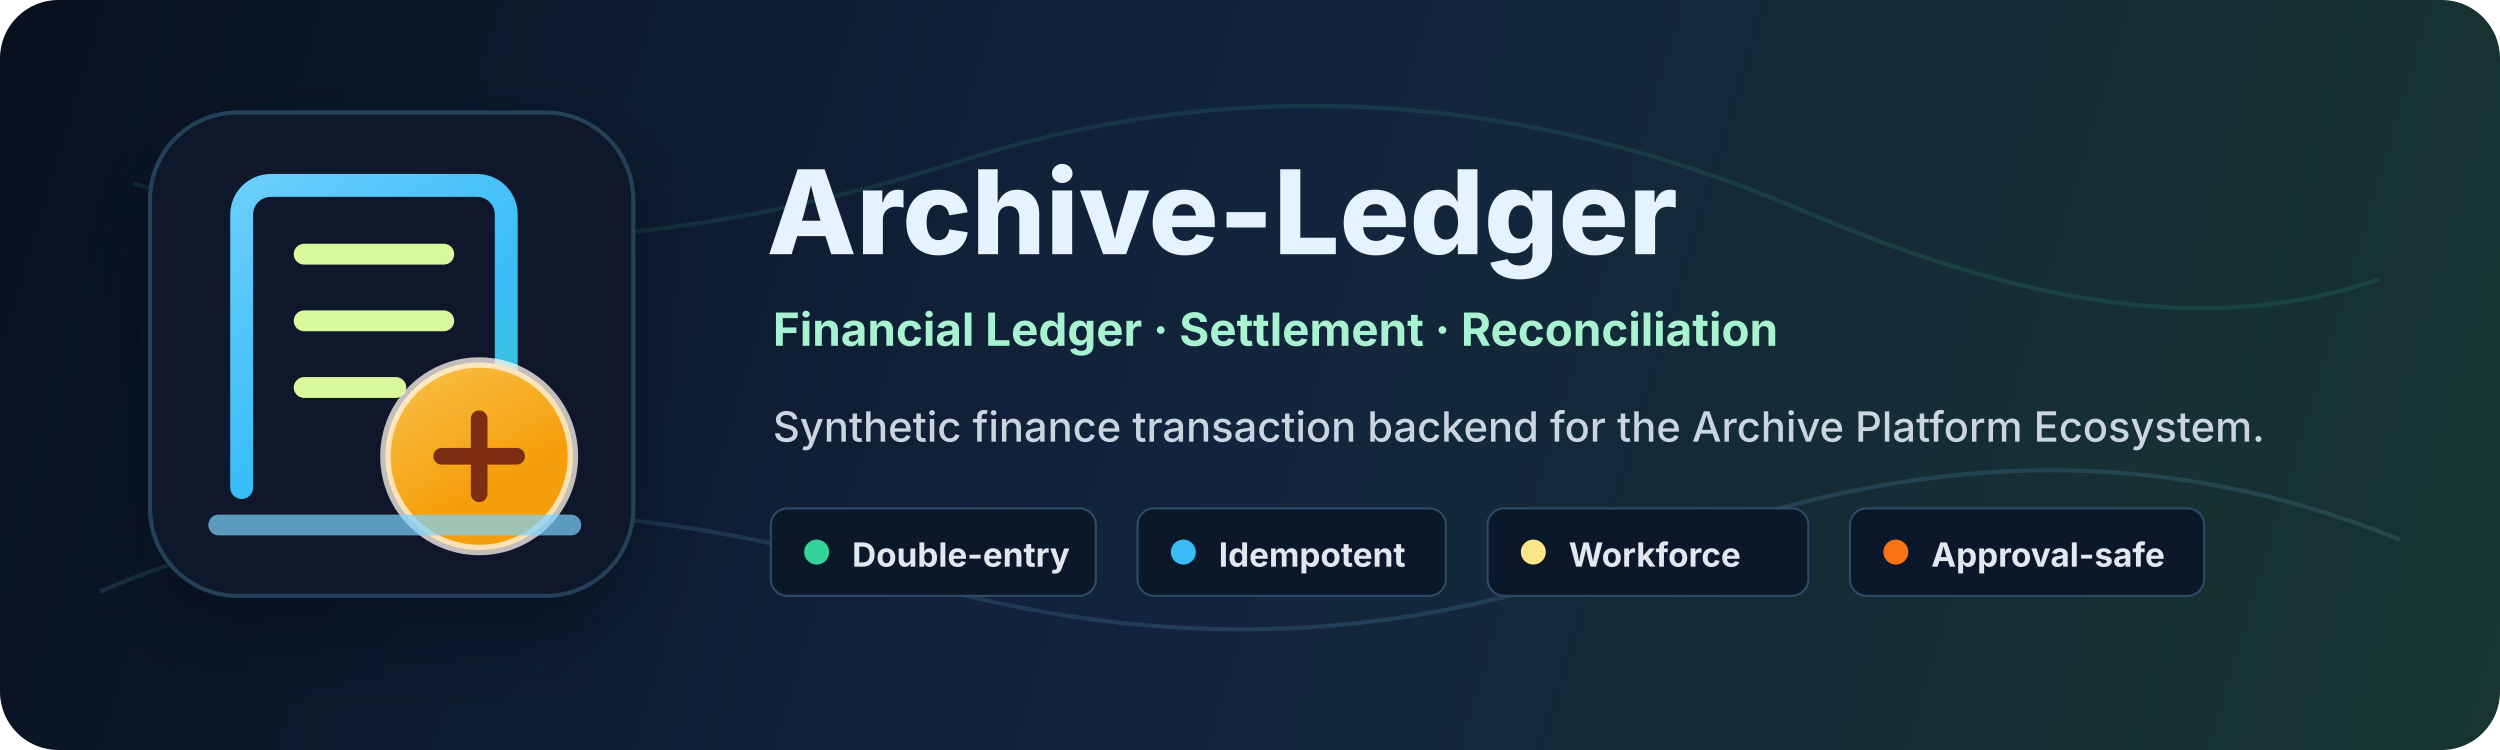
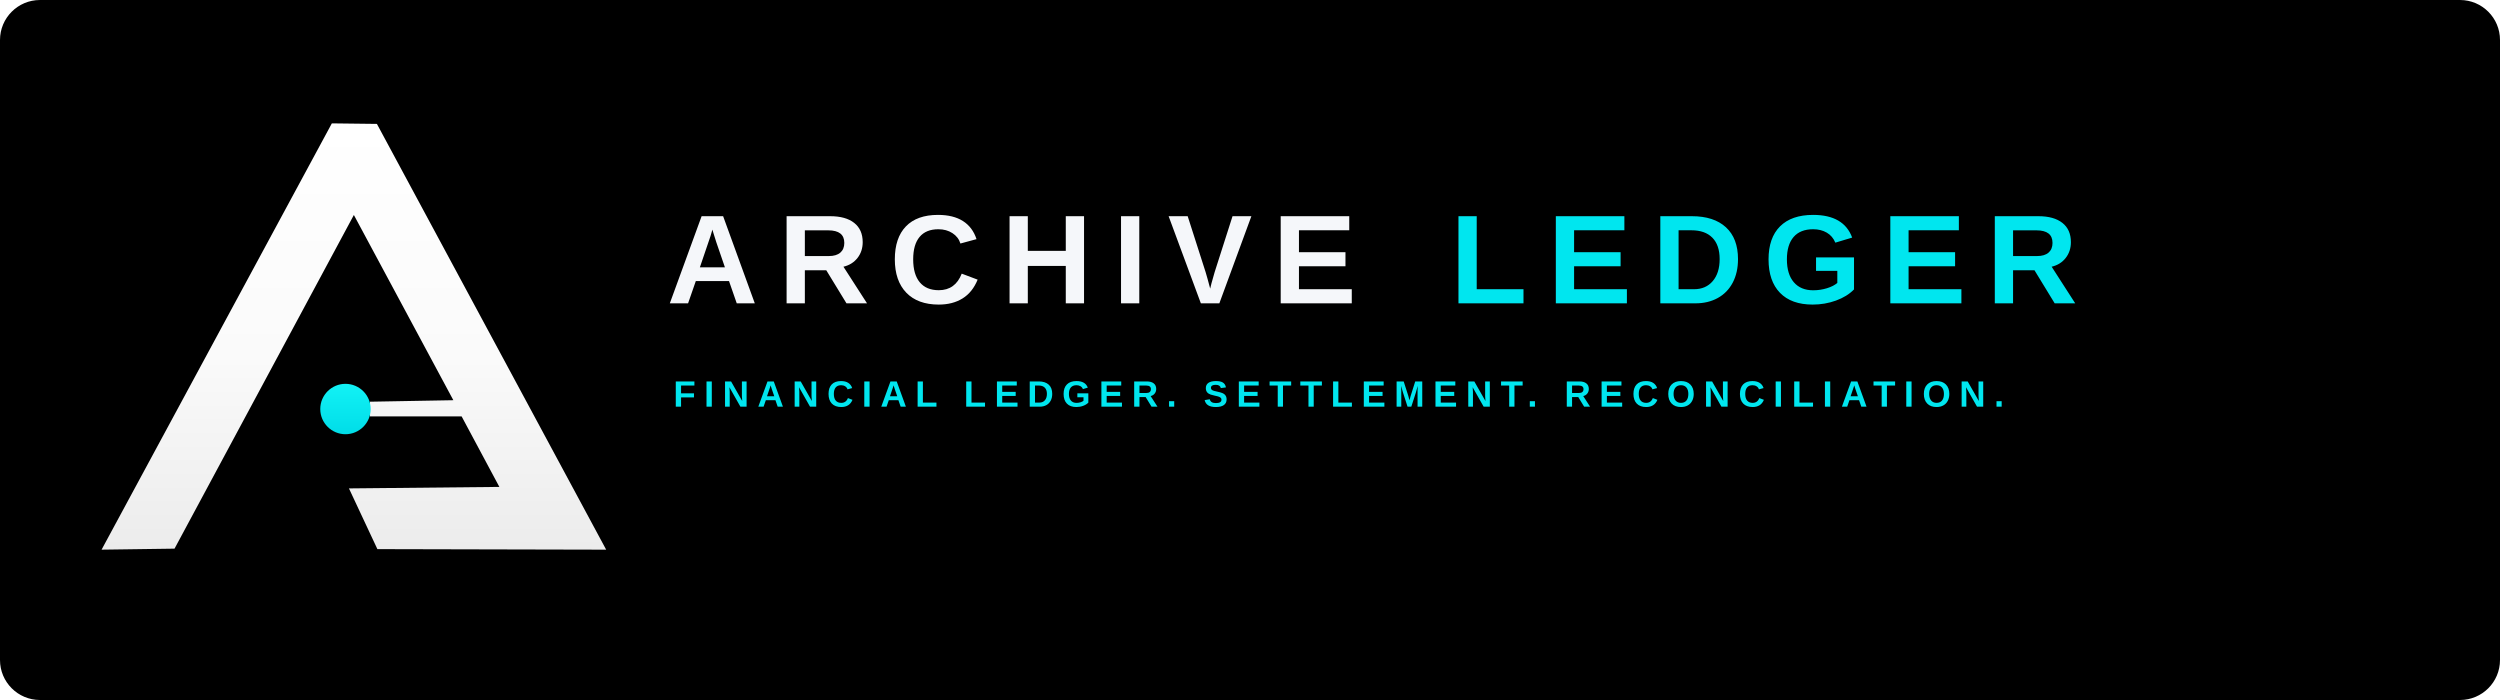
- <svg xmlns="http://www.w3.org/2000/svg" width="1200" height="360" viewBox="0 0 1200 360" fill="none" role="img" aria-labelledby="title desc">
+ <svg xmlns="http://www.w3.org/2000/svg" viewBox="0 0 1500 420" role="img" aria-labelledby="title desc">
  <defs>
-     <linearGradient id="bg" x1="0" y1="0" x2="1200" y2="360" gradientUnits="userSpaceOnUse">
-       <stop offset="0" stop-color="#08111F" />
-       <stop offset="0.48" stop-color="#12243D" />
-       <stop offset="1" stop-color="#18352F" />
+     <linearGradient id="mark-white" x1="0" y1="0" x2="0" y2="1">
+       <stop offset="0" stop-color="#fff" />
+       <stop offset="0.55" stop-color="#fafafa" />
+       <stop offset="1" stop-color="#ececec" />
    </linearGradient>
-     <linearGradient id="mark" x1="98" y1="48" x2="286" y2="286" gradientUnits="userSpaceOnUse">
-       <stop offset="0" stop-color="#7DD3FC" />
-       <stop offset="0.52" stop-color="#38BDF8" />
-       <stop offset="1" stop-color="#34D399" />
+     <linearGradient id="accent" x1="0" y1="0" x2="0" y2="1">
+       <stop offset="0" stop-color="#12f2f5" />
+       <stop offset="1" stop-color="#00dde8" />
    </linearGradient>
-     <linearGradient id="coin" x1="171" y1="97" x2="246" y2="228" gradientUnits="userSpaceOnUse">
-       <stop offset="0" stop-color="#FDE68A" />
-       <stop offset="1" stop-color="#F59E0B" />
-     </linearGradient>
-     <filter id="shadow" x="38" y="28" width="322" height="322" filterUnits="userSpaceOnUse" color-interpolation-filters="sRGB">
-       <feFlood flood-opacity="0" result="BackgroundImageFix" />
-       <feColorMatrix in="SourceAlpha" type="matrix" values="0 0 0 0 0 0 0 0 0 0 0 0 0 0 0 0 0 0 127 0" result="hardAlpha" />
-       <feOffset dy="18" />
-       <feGaussianBlur stdDeviation="18" />
-       <feColorMatrix type="matrix" values="0 0 0 0 0.01 0 0 0 0 0.03 0 0 0 0 0.08 0 0 0 0.45 0" />
-       <feBlend mode="normal" in2="BackgroundImageFix" result="effect1_dropShadow" />
-       <feBlend mode="normal" in="SourceGraphic" in2="effect1_dropShadow" result="shape" />
-     </filter>
  </defs>
-   <rect width="1200" height="360" rx="28" fill="url(#bg)" />
-   <path d="M48 284C167 232 303 238 424 275C547 313 667 312 787 266C925 213 1040 214 1152 259" stroke="#7DD3FC" stroke-opacity="0.14" stroke-width="2" />
-   <path d="M64 88C197 130 326 120 462 77C594 35 732 44 865 101C980 150 1067 160 1142 134" stroke="#34D399" stroke-opacity="0.12" stroke-width="2" />
-   <g filter="url(#shadow)">
-     <rect x="72" y="54" width="232" height="232" rx="42" fill="#0F172A" stroke="#244159" stroke-width="2" />
-     <path d="M116 234V103C116 95.268 122.268 89 130 89H229C236.732 89 243 95.268 243 103V234" stroke="url(#mark)" stroke-width="11" stroke-linecap="round" />
-     <path d="M146 122H213M146 154H213M146 186H190" stroke="#D9F99D" stroke-width="10" stroke-linecap="round" />
-     <circle cx="230" cy="219" r="45" fill="url(#coin)" stroke="#FFF7ED" stroke-opacity="0.75" stroke-width="5" />
-     <path d="M212 219H248M230 201V237" stroke="#7C2D12" stroke-width="8" stroke-linecap="round" />
-     <path d="M105 252H274" stroke="#7DD3FC" stroke-opacity="0.7" stroke-width="10" stroke-linecap="round" />
+   <rect width="1500" height="420" rx="24" fill="#000" />
+   <g transform="translate(28 22) scale(.36)">
+     <path d="M475.3 144.5 91.5 855 213.1 853.3 512 297.2 677.8 605.9 538.9 608.4 538.9 632.9 691.6 632.9 754.5 750.4 503.8 752.9 551.2 854.1 932.5 855 550.4 145.4Z" fill="url(#mark-white)" />
+     <circle cx="498" cy="620.6" r="42" fill="url(#accent)" />
  </g>
-   <g>
-     <text x="368" y="122" fill="#E5F2FF" font-family="Segoe UI, Inter, Arial, sans-serif" font-size="56" font-weight="800" letter-spacing="0">Archive-Ledger</text>
-     <text x="371" y="166" fill="#A7F3D0" font-family="Segoe UI, Inter, Arial, sans-serif" font-size="22" font-weight="650" letter-spacing="0">Financial Ledger · Settlement · Reconciliation</text>
-     <text x="371" y="212" fill="#CBD5E1" font-family="Segoe UI, Inter, Arial, sans-serif" font-size="20" font-weight="500" letter-spacing="0">Synthetic finance transaction backend for the Archive Platform Ecosystem.</text>
-   </g>
-   <g transform="translate(370 244)">
-     <rect width="156" height="42" rx="8" fill="#0B182A" stroke="#2E4B66" />
-     <circle cx="22" cy="21" r="6" fill="#34D399" />
-     <text x="39" y="28" fill="#E2E8F0" font-family="Segoe UI, Inter, Arial, sans-serif" font-size="16" font-weight="650">Double-entry</text>
-   </g>
-   <g transform="translate(546 244)">
-     <rect width="148" height="42" rx="8" fill="#0B182A" stroke="#2E4B66" />
-     <circle cx="22" cy="21" r="6" fill="#38BDF8" />
-     <text x="39" y="28" fill="#E2E8F0" font-family="Segoe UI, Inter, Arial, sans-serif" font-size="16" font-weight="650">Idempotent</text>
-   </g>
-   <g transform="translate(714 244)">
-     <rect width="154" height="42" rx="8" fill="#0B182A" stroke="#2E4B66" />
-     <circle cx="22" cy="21" r="6" fill="#FDE68A" />
-     <text x="39" y="28" fill="#E2E8F0" font-family="Segoe UI, Inter, Arial, sans-serif" font-size="16" font-weight="650">Workforce</text>
-   </g>
-   <g transform="translate(888 244)">
-     <rect width="170" height="42" rx="8" fill="#0B182A" stroke="#2E4B66" />
-     <circle cx="22" cy="21" r="6" fill="#F97316" />
-     <text x="39" y="28" fill="#E2E8F0" font-family="Segoe UI, Inter, Arial, sans-serif" font-size="16" font-weight="650">Approval-safe</text>
-   </g>
+   <text x="400" y="182" fill="#f5f7fa" font-family="Arial, sans-serif" font-size="76" font-weight="700" letter-spacing="12">ARCHIVE</text>
+   <text x="870" y="182" fill="#00e6ef" font-family="Arial, sans-serif" font-size="76" font-weight="700" letter-spacing="12">LEDGER</text>
+   <text x="404" y="244" fill="#00e6ef" font-family="Arial, sans-serif" font-size="22" font-weight="700" letter-spacing="5">FINANCIAL LEDGER. SETTLEMENT. RECONCILIATION.</text>
</svg>
